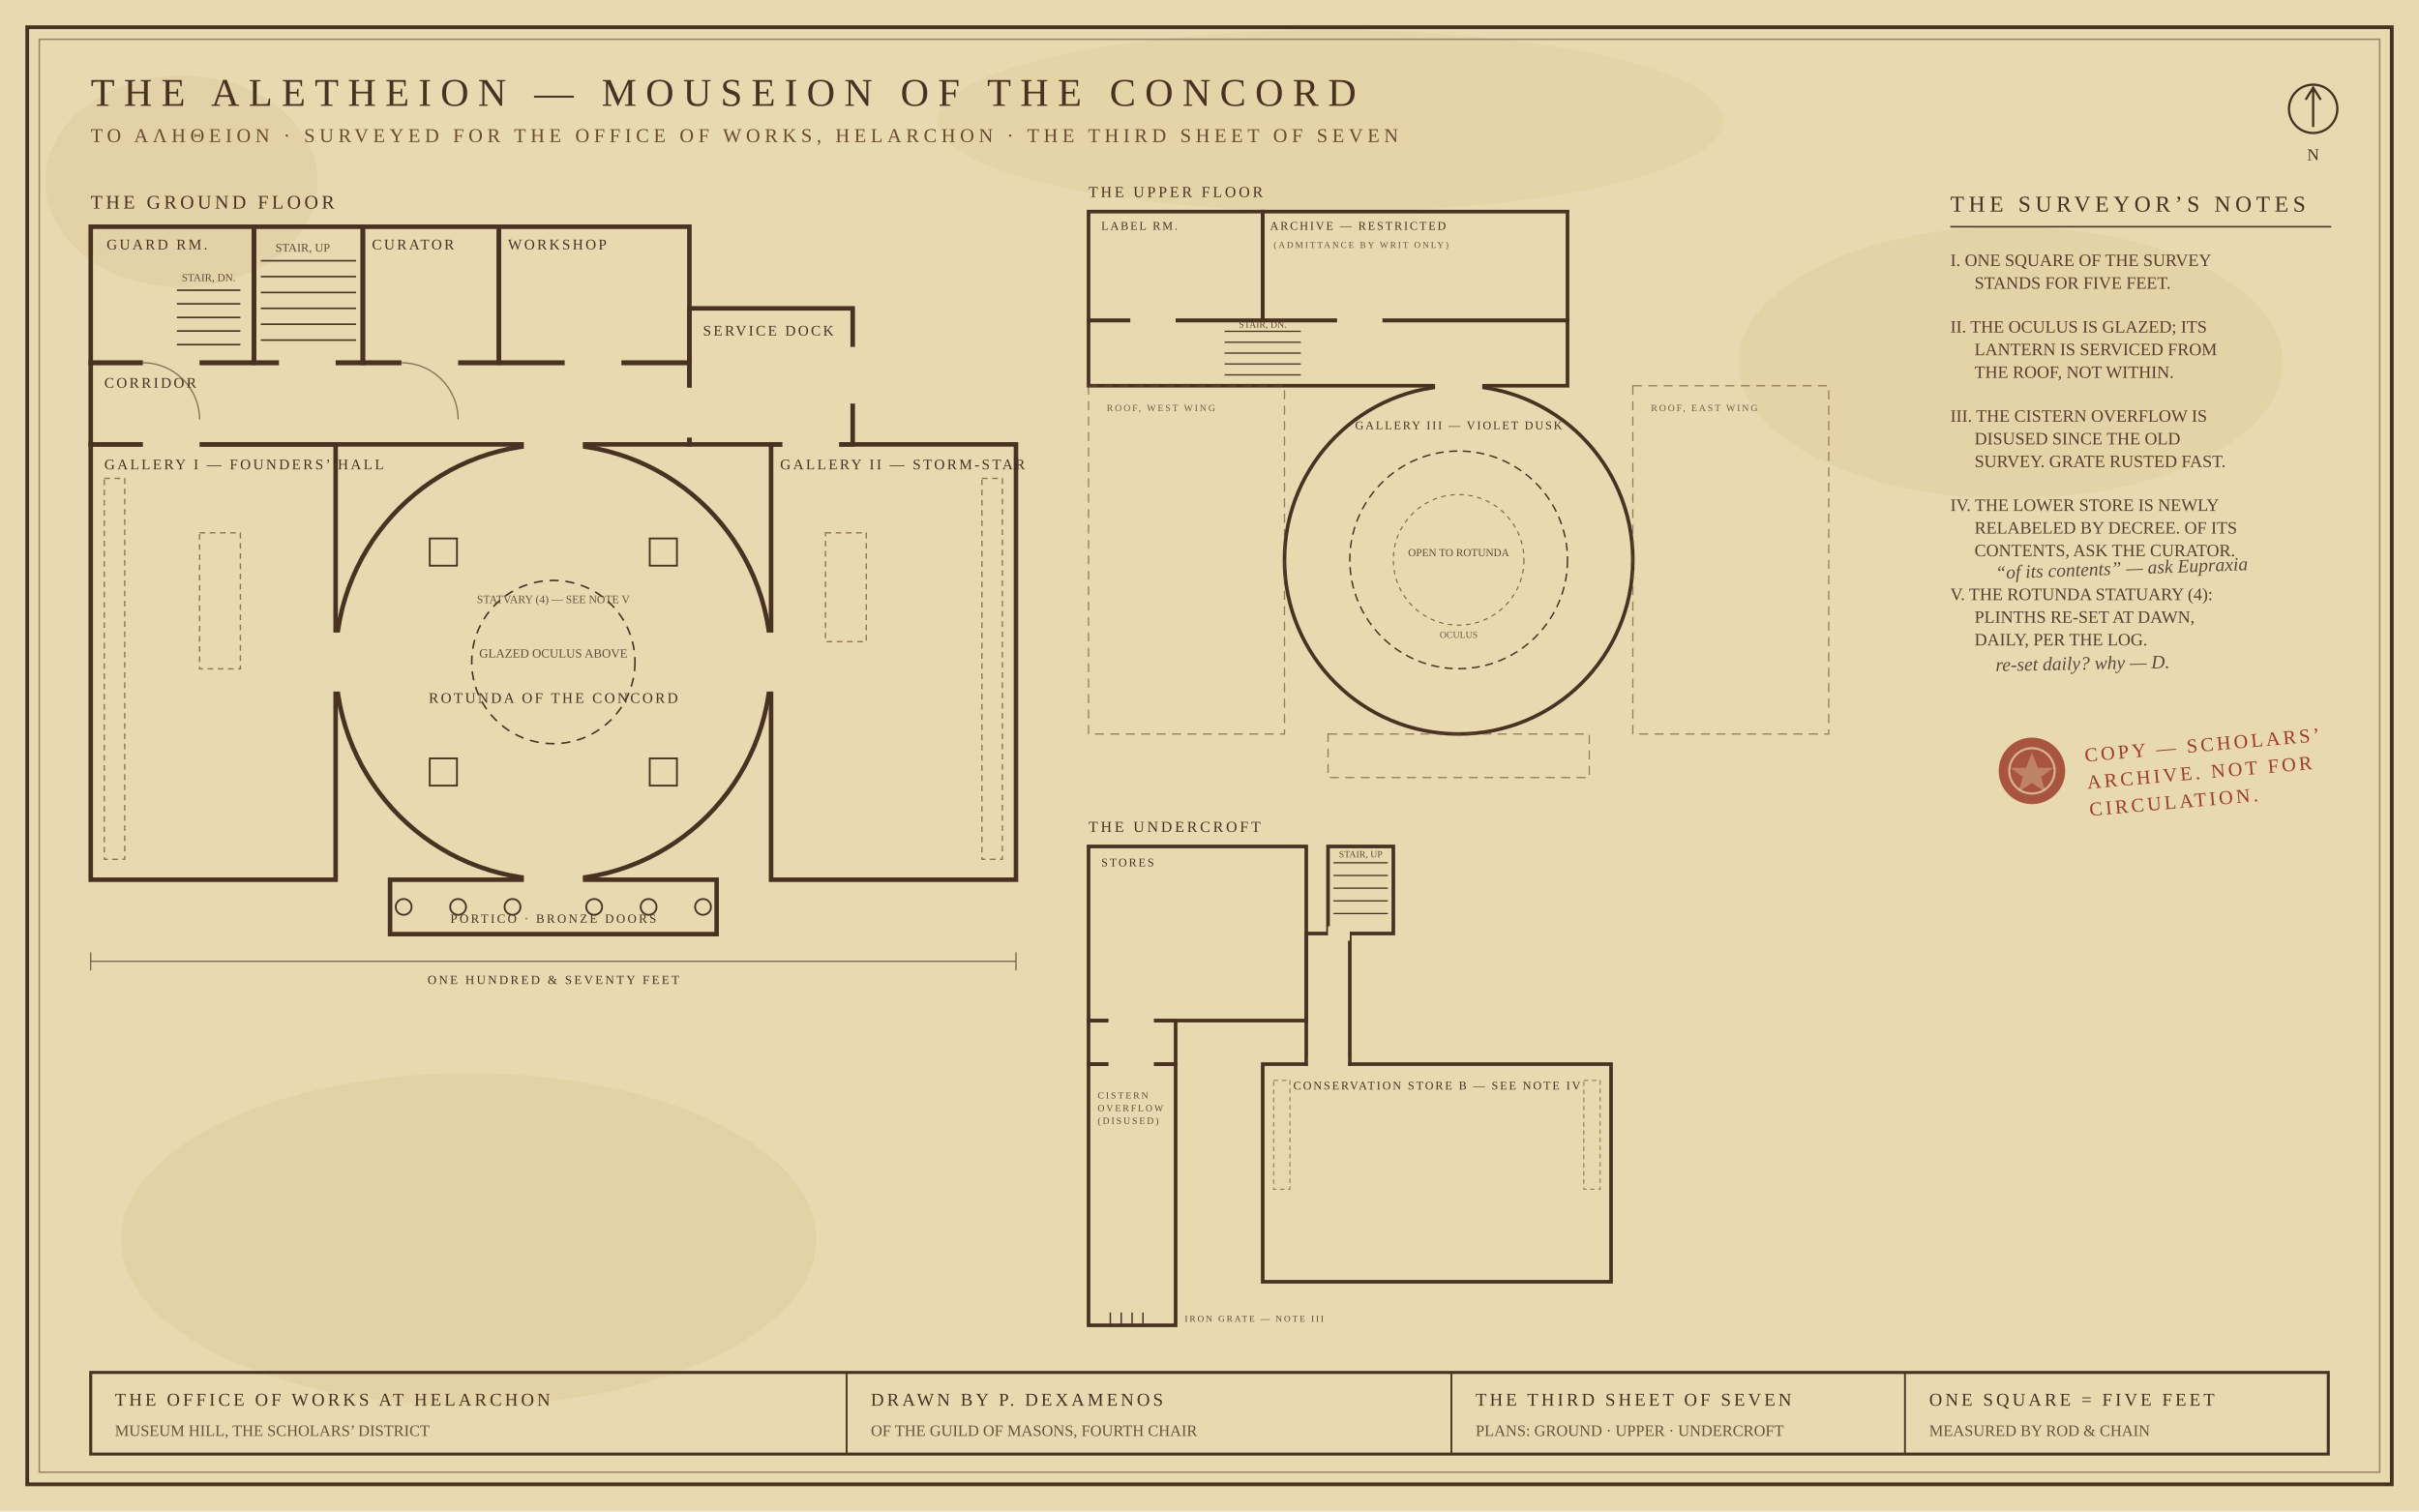
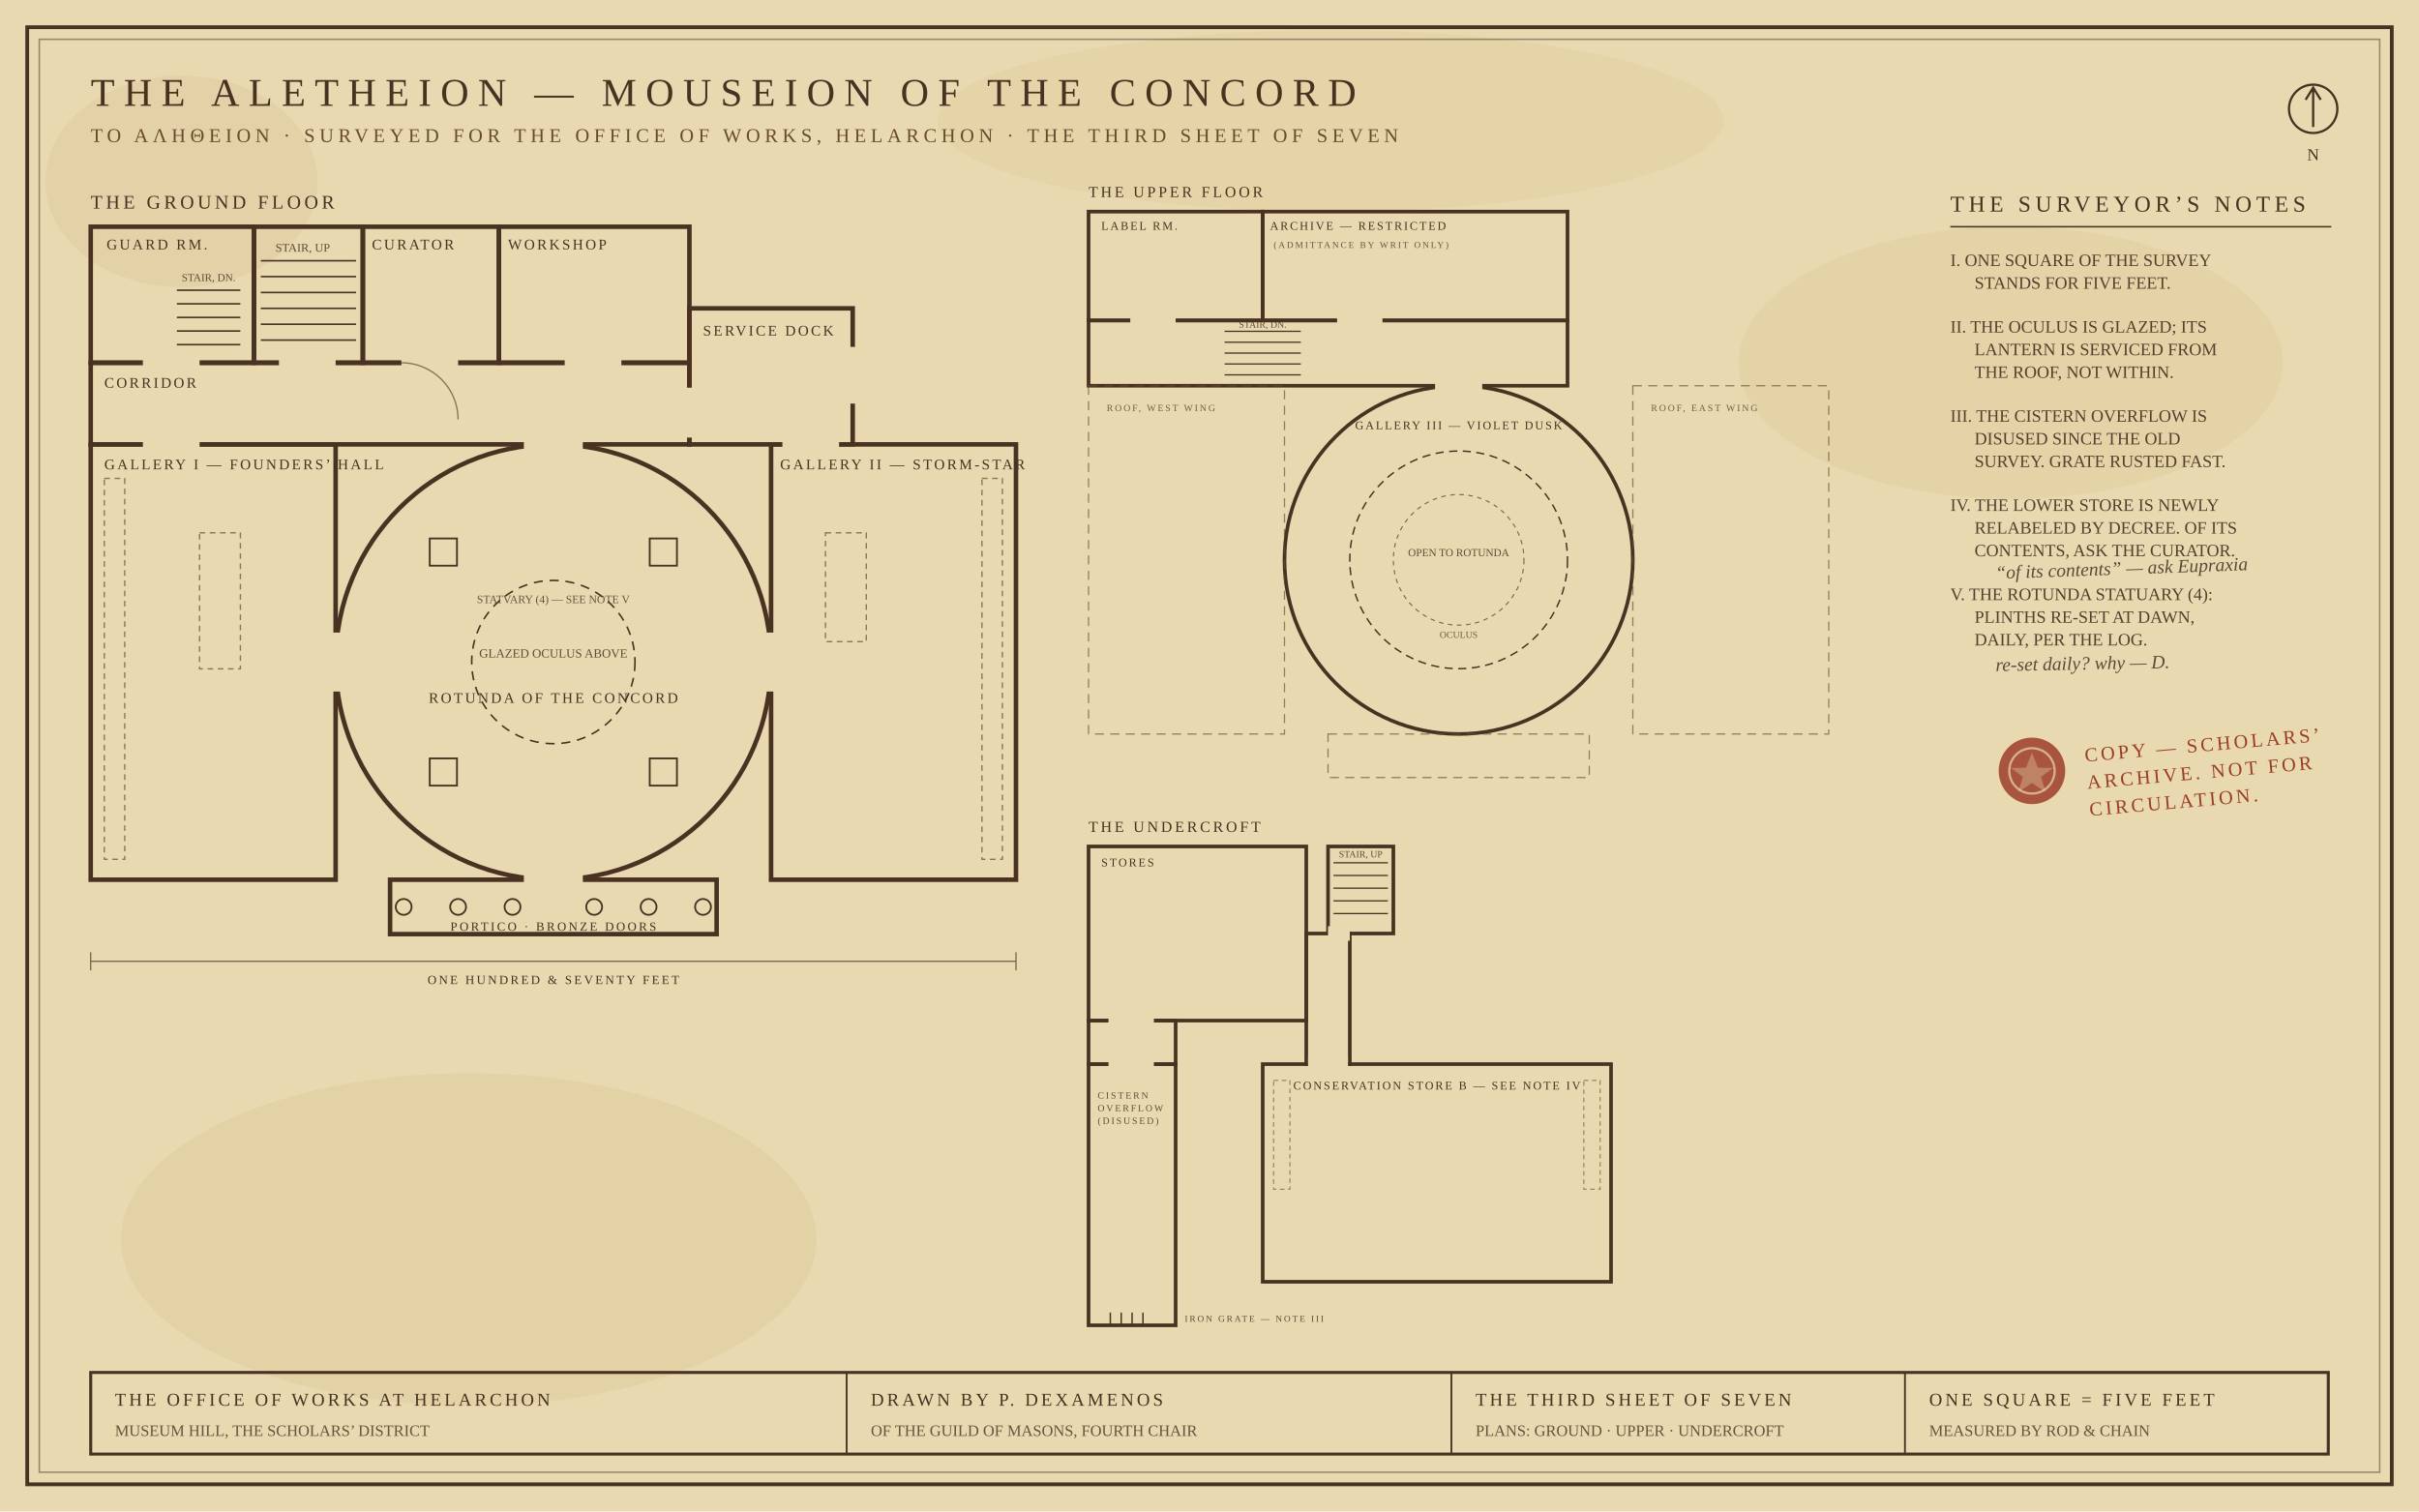
<svg xmlns="http://www.w3.org/2000/svg" viewBox="0 0 1600 1000" font-family="Georgia, 'Times New Roman', serif">
  <rect width="1600" height="1000" fill="#e8d9b0" />
  <ellipse cx="310" cy="820" rx="230" ry="110" fill="#c9a96e" opacity="0.14" />
  <ellipse cx="1330" cy="240" rx="180" ry="90" fill="#c9a96e" opacity="0.12" />
  <ellipse cx="880" cy="80" rx="260" ry="60" fill="#d8c491" opacity="0.25" />
  <ellipse cx="120" cy="120" rx="90" ry="70" fill="#b98d5f" opacity="0.10" />
  <rect x="18" y="18" width="1564" height="964" fill="none" stroke="#4a3222" stroke-width="2.5" />
  <rect x="26" y="26" width="1548" height="948" fill="none" stroke="#4a3222" stroke-width="1" opacity="0.5" />
  <text x="60" y="70" font-size="26" fill="#4a3222" letter-spacing="6">THE ALETHEION — MOUSEION OF THE CONCORD</text>
  <text x="60" y="94" font-size="13" fill="#6a4a2f" letter-spacing="3">ΤΟ ΑΛΗΘΕΙΟΝ · SURVEYED FOR THE OFFICE OF WORKS, HELARCHON · THE THIRD SHEET OF SEVEN</text>
  <g transform="translate(1530,72)" stroke="#4a3222" fill="none" stroke-width="1.5">
    <circle r="16" />
    <path d="M0 12 L0 -14 M-5 -6 L0 -14 L5 -6" />
  </g>
  <text x="1530" y="106" font-size="11" fill="#4a3222" text-anchor="middle">N</text>
  <g transform="translate(60,150) scale(0.75)">
    <text x="0" y="-16" font-size="17" fill="#4a3222" letter-spacing="3">THE GROUND FLOOR</text>
    <g fill="none" stroke="#4a3222" stroke-width="4">
      <rect x="0" y="0" width="144" height="120" />
      <rect x="144" y="0" width="96" height="120" />
      <rect x="240" y="0" width="120" height="120" />
      <rect x="360" y="0" width="168" height="120" />
      <rect x="0" y="120" width="528" height="72" />
      <rect x="528" y="72" width="144" height="120" />
      <rect x="0" y="192" width="216" height="384" />
      <rect x="600" y="192" width="216" height="384" />
      <circle cx="408" cy="384" r="192" />
      <rect x="264" y="576" width="288" height="48" />
    </g>
    <g fill="#e8d9b0">
      <rect x="46" y="112" width="50" height="16" />
      <rect x="166" y="112" width="50" height="16" />
      <rect x="274" y="112" width="50" height="16" />
      <rect x="418" y="112" width="50" height="16" />
      <rect x="46" y="184" width="50" height="16" />
      <rect x="520" y="142" width="16" height="44" />
      <rect x="664" y="106" width="16" height="50" />
      <rect x="610" y="184" width="50" height="16" />
      <rect x="382" y="178" width="52" height="26" />
      <rect x="206" y="358" width="22" height="52" />
      <rect x="588" y="358" width="22" height="52" />
      <rect x="382" y="562" width="52" height="26" />
    </g>
    <g stroke="#4a3222" stroke-width="1.2" fill="none" opacity="0.6">
-       <path d="M46 120 A50 50 0 0 1 96 170" />
      <path d="M274 120 A50 50 0 0 1 324 170" />
    </g>
    <g stroke="#4a3222" stroke-width="1.4" fill="none">
      <path d="M150 30 h84 M150 44 h84 M150 58 h84 M150 72 h84 M150 86 h84 M150 100 h84" />
      <path d="M76 56 h56 M76 68 h56 M76 80 h56 M76 92 h56 M76 104 h56" />
    </g>
    <text x="187" y="22" font-size="10.5" fill="#4a3222" opacity="0.85" text-anchor="middle">STAIR, UP</text>
    <text x="104" y="48" font-size="9.5" fill="#4a3222" opacity="0.85" text-anchor="middle">STAIR, DN.</text>
    <circle cx="408" cy="384" r="72" fill="none" stroke="#4a3222" stroke-width="1.4" stroke-dasharray="8 6" />
    <text x="408" y="380" font-size="11" fill="#4a3222" opacity="0.85" text-anchor="middle">GLAZED OCULUS ABOVE</text>
    <g fill="none" stroke="#4a3222" stroke-width="1.6">
      <rect x="299" y="275" width="24" height="24" />
      <rect x="493" y="275" width="24" height="24" />
      <rect x="299" y="469" width="24" height="24" />
      <rect x="493" y="469" width="24" height="24" />
    </g>
    <text x="408" y="332" font-size="10" fill="#4a3222" opacity="0.8" text-anchor="middle">STATVARY (4) — SEE NOTE V</text>
    <g fill="none" stroke="#6a4a2f" stroke-width="1.2" stroke-dasharray="5 4" opacity="0.7">
      <rect x="12" y="222" width="18" height="336" />
      <rect x="786" y="222" width="18" height="336" />
      <rect x="96" y="270" width="36" height="120" />
      <rect x="648" y="270" width="36" height="96" />
    </g>
    <g fill="none" stroke="#4a3222" stroke-width="1.6">
      <circle cx="276" cy="600" r="7" />
      <circle cx="324" cy="600" r="7" />
      <circle cx="372" cy="600" r="7" />
      <circle cx="444" cy="600" r="7" />
      <circle cx="492" cy="600" r="7" />
      <circle cx="540" cy="600" r="7" />
    </g>
    <g fill="#4a3222" font-size="13" letter-spacing="2">
      <text x="14" y="20">GUARD RM.</text>
      <text x="248" y="20">CURATOR</text>
      <text x="368" y="20">WORKSHOP</text>
      <text x="540" y="96">SERVICE DOCK</text>
      <text x="12" y="142">CORRIDOR</text>
      <text x="12" y="214">GALLERY I — FOUNDERS’ HALL</text>
      <text x="608" y="214">GALLERY II — STORM-STAR</text>
      <text x="408" y="420" text-anchor="middle">ROTUNDA OF THE CONCORD</text>
-       <text x="408" y="614" text-anchor="middle" font-size="11">PORTICO · BRONZE DOORS</text>
+       <text x="408" y="621" text-anchor="middle" font-size="11">PORTICO · BRONZE DOORS</text>
    </g>
    <g stroke="#4a3222" stroke-width="1" opacity="0.8">
      <line x1="0" y1="648" x2="816" y2="648" />
      <line x1="0" y1="640" x2="0" y2="656" />
      <line x1="816" y1="640" x2="816" y2="656" />
    </g>
    <text x="408" y="668" font-size="11" fill="#4a3222" text-anchor="middle" letter-spacing="2">ONE HUNDRED &amp; SEVENTY FEET</text>
  </g>
  <g transform="translate(720,140) scale(0.60)">
    <text x="0" y="-16" font-size="17" fill="#4a3222" letter-spacing="3">THE UPPER FLOOR</text>
    <g fill="none" stroke="#4a3222" stroke-width="4">
      <rect x="0" y="0" width="192" height="120" />
      <rect x="192" y="0" width="336" height="120" />
      <rect x="0" y="120" width="528" height="72" />
      <circle cx="408" cy="384" r="192" />
    </g>
    <circle cx="408" cy="384" r="120" fill="none" stroke="#4a3222" stroke-width="1.6" stroke-dasharray="9 6" />
    <text x="408" y="380" font-size="12" fill="#4a3222" opacity="0.85" text-anchor="middle">OPEN TO ROTUNDA</text>
    <circle cx="408" cy="384" r="72" fill="none" stroke="#4a3222" stroke-width="1.2" stroke-dasharray="5 5" opacity="0.7" />
    <text x="408" y="470" font-size="10.5" fill="#4a3222" opacity="0.75" text-anchor="middle">OCULUS</text>
    <g fill="none" stroke="#6a4a2f" stroke-width="1.4" stroke-dasharray="10 7" opacity="0.65">
      <rect x="0" y="192" width="216" height="384" />
      <rect x="600" y="192" width="216" height="384" />
      <rect x="264" y="576" width="288" height="48" />
    </g>
    <g fill="#e8d9b0">
      <rect x="46" y="112" width="50" height="16" />
      <rect x="274" y="112" width="50" height="16" />
      <rect x="382" y="178" width="52" height="26" />
    </g>
    <g stroke="#4a3222" stroke-width="1.4" fill="none">
      <path d="M150 132 h84 M150 144 h84 M150 156 h84 M150 168 h84 M150 180 h84" />
    </g>
    <text x="192" y="128" font-size="10.5" fill="#4a3222" opacity="0.85" text-anchor="middle">STAIR, DN.</text>
    <g fill="#4a3222" font-size="13" letter-spacing="2">
      <text x="14" y="20">LABEL RM.</text>
      <text x="200" y="20">ARCHIVE — RESTRICTED</text>
      <text x="204" y="40" font-size="10" opacity="0.8">(ADMITTANCE BY WRIT ONLY)</text>
      <text x="408" y="240" text-anchor="middle">GALLERY III — VIOLET DUSK</text>
      <text x="20" y="220" font-size="10.5" opacity="0.75">ROOF, WEST WING</text>
      <text x="620" y="220" font-size="10.5" opacity="0.75">ROOF, EAST WING</text>
    </g>
  </g>
  <g transform="translate(720,560) scale(0.60)">
    <text x="0" y="-16" font-size="17" fill="#4a3222" letter-spacing="3">THE UNDERCROFT</text>
    <g fill="none" stroke="#4a3222" stroke-width="4">
      <rect x="0" y="0" width="240" height="192" />
      <rect x="264" y="0" width="72" height="96" />
      <rect x="240" y="96" width="48" height="144" />
      <rect x="0" y="192" width="96" height="48" />
      <rect x="0" y="240" width="96" height="288" />
      <rect x="192" y="240" width="384" height="240" />
    </g>
    <g fill="#e8d9b0">
      <rect x="22" y="184" width="50" height="16" />
      <rect x="22" y="232" width="50" height="16" />
      <rect x="264" y="88" width="24" height="16" />
      <rect x="242" y="232" width="44" height="16" />
    </g>
    <g stroke="#4a3222" stroke-width="1.4" fill="none">
      <path d="M270 18 h60 M270 32 h60 M270 46 h60 M270 60 h60 M270 74 h60" />
    </g>
    <text x="300" y="12" font-size="10.5" fill="#4a3222" opacity="0.85" text-anchor="middle">STAIR, UP</text>
    <g fill="none" stroke="#6a4a2f" stroke-width="1.2" stroke-dasharray="5 4" opacity="0.65">
      <rect x="204" y="258" width="18" height="120" />
      <rect x="546" y="258" width="18" height="120" />
    </g>
    <g stroke="#4a3222" stroke-width="1.6">
      <line x1="24" y1="514" x2="24" y2="528" />
      <line x1="36" y1="514" x2="36" y2="528" />
      <line x1="48" y1="514" x2="48" y2="528" />
      <line x1="60" y1="514" x2="60" y2="528" />
    </g>
    <g fill="#4a3222" font-size="13" letter-spacing="2">
      <text x="14" y="22">STORES</text>
      <text x="10" y="278" font-size="10.5" opacity="0.85">CISTERN</text>
      <text x="10" y="292" font-size="10.5" opacity="0.85">OVERFLOW</text>
      <text x="10" y="306" font-size="10.5" opacity="0.85">(DISUSED)</text>
      <text x="106" y="524" font-size="10" opacity="0.85">IRON GRATE — NOTE III</text>
      <text x="384" y="268" text-anchor="middle">CONSERVATION STORE B — SEE NOTE IV</text>
    </g>
  </g>
  <g transform="translate(1290,140)">
    <text x="0" y="0" font-size="15" fill="#4a3222" letter-spacing="3">THE SURVEYOR’S NOTES</text>
    <line x1="0" y1="10" x2="252" y2="10" stroke="#4a3222" stroke-width="1" />
    <g fill="#4a3222" font-size="11.5" opacity="0.92">
      <text x="0" y="36">I. ONE SQUARE OF THE SURVEY</text>
      <text x="16" y="51">STANDS FOR FIVE FEET.</text>
      <text x="0" y="80">II. THE OCULUS IS GLAZED; ITS</text>
      <text x="16" y="95">LANTERN IS SERVICED FROM</text>
      <text x="16" y="110">THE ROOF, NOT WITHIN.</text>
      <text x="0" y="139">III. THE CISTERN OVERFLOW IS</text>
      <text x="16" y="154">DISUSED SINCE THE OLD</text>
      <text x="16" y="169">SURVEY. GRATE RUSTED FAST.</text>
      <text x="0" y="198">IV. THE LOWER STORE IS NEWLY</text>
      <text x="16" y="213">RELABELED BY DECREE. OF ITS</text>
      <text x="16" y="228">CONTENTS, ASK THE CURATOR.</text>
      <text x="0" y="257">V. THE ROTUNDA STATUARY (4):</text>
      <text x="16" y="272">PLINTHS RE-SET AT DAWN,</text>
      <text x="16" y="287">DAILY, PER THE LOG.</text>
    </g>
    <g fill="#5a4a3a" font-size="12.5" font-style="italic">
      <text x="30" y="243" transform="rotate(-2 30 243)">“of its contents” — ask Eupraxia</text>
      <text x="30" y="304" transform="rotate(-1 30 304)">re-set daily? why — D.</text>
    </g>
    <g transform="translate(30,346)">
      <circle cx="24" cy="24" r="22" fill="#9c3d2a" opacity="0.85" />
      <circle cx="24" cy="24" r="15" fill="none" stroke="#e8d9b0" stroke-width="1.5" opacity="0.7" />
      <path d="M24 12 L28 22 L38 22 L30 28 L33 38 L24 32 L15 38 L18 28 L10 22 L20 22 Z" fill="#e8d9b0" opacity="0.35" />
      <g transform="translate(58,4) rotate(-5)" fill="#9c3d2a">
        <text x="0" y="14" font-size="13" letter-spacing="2">COPY — SCHOLARS’</text>
        <text x="0" y="32" font-size="13" letter-spacing="2">ARCHIVE. NOT FOR</text>
        <text x="0" y="50" font-size="13" letter-spacing="2">CIRCULATION.</text>
      </g>
    </g>
  </g>
  <g transform="translate(60,908)">
    <rect x="0" y="0" width="1480" height="54" fill="none" stroke="#4a3222" stroke-width="2" />
    <line x1="500" y1="0" x2="500" y2="54" stroke="#4a3222" stroke-width="1.2" />
    <line x1="900" y1="0" x2="900" y2="54" stroke="#4a3222" stroke-width="1.2" />
    <line x1="1200" y1="0" x2="1200" y2="54" stroke="#4a3222" stroke-width="1.2" />
    <g fill="#4a3222">
      <text x="16" y="22" font-size="12" letter-spacing="2">THE OFFICE OF WORKS AT HELARCHON</text>
      <text x="16" y="42" font-size="10.5" opacity="0.8">MUSEUM HILL, THE SCHOLARS’ DISTRICT</text>
      <text x="516" y="22" font-size="12" letter-spacing="2">DRAWN BY P. DEXAMENOS</text>
      <text x="516" y="42" font-size="10.5" opacity="0.8">OF THE GUILD OF MASONS, FOURTH CHAIR</text>
      <text x="916" y="22" font-size="12" letter-spacing="2">THE THIRD SHEET OF SEVEN</text>
      <text x="916" y="42" font-size="10.5" opacity="0.8">PLANS: GROUND · UPPER · UNDERCROFT</text>
      <text x="1216" y="22" font-size="12" letter-spacing="2">ONE SQUARE = FIVE FEET</text>
      <text x="1216" y="42" font-size="10.5" opacity="0.8">MEASURED BY ROD &amp; CHAIN</text>
    </g>
  </g>
</svg>
